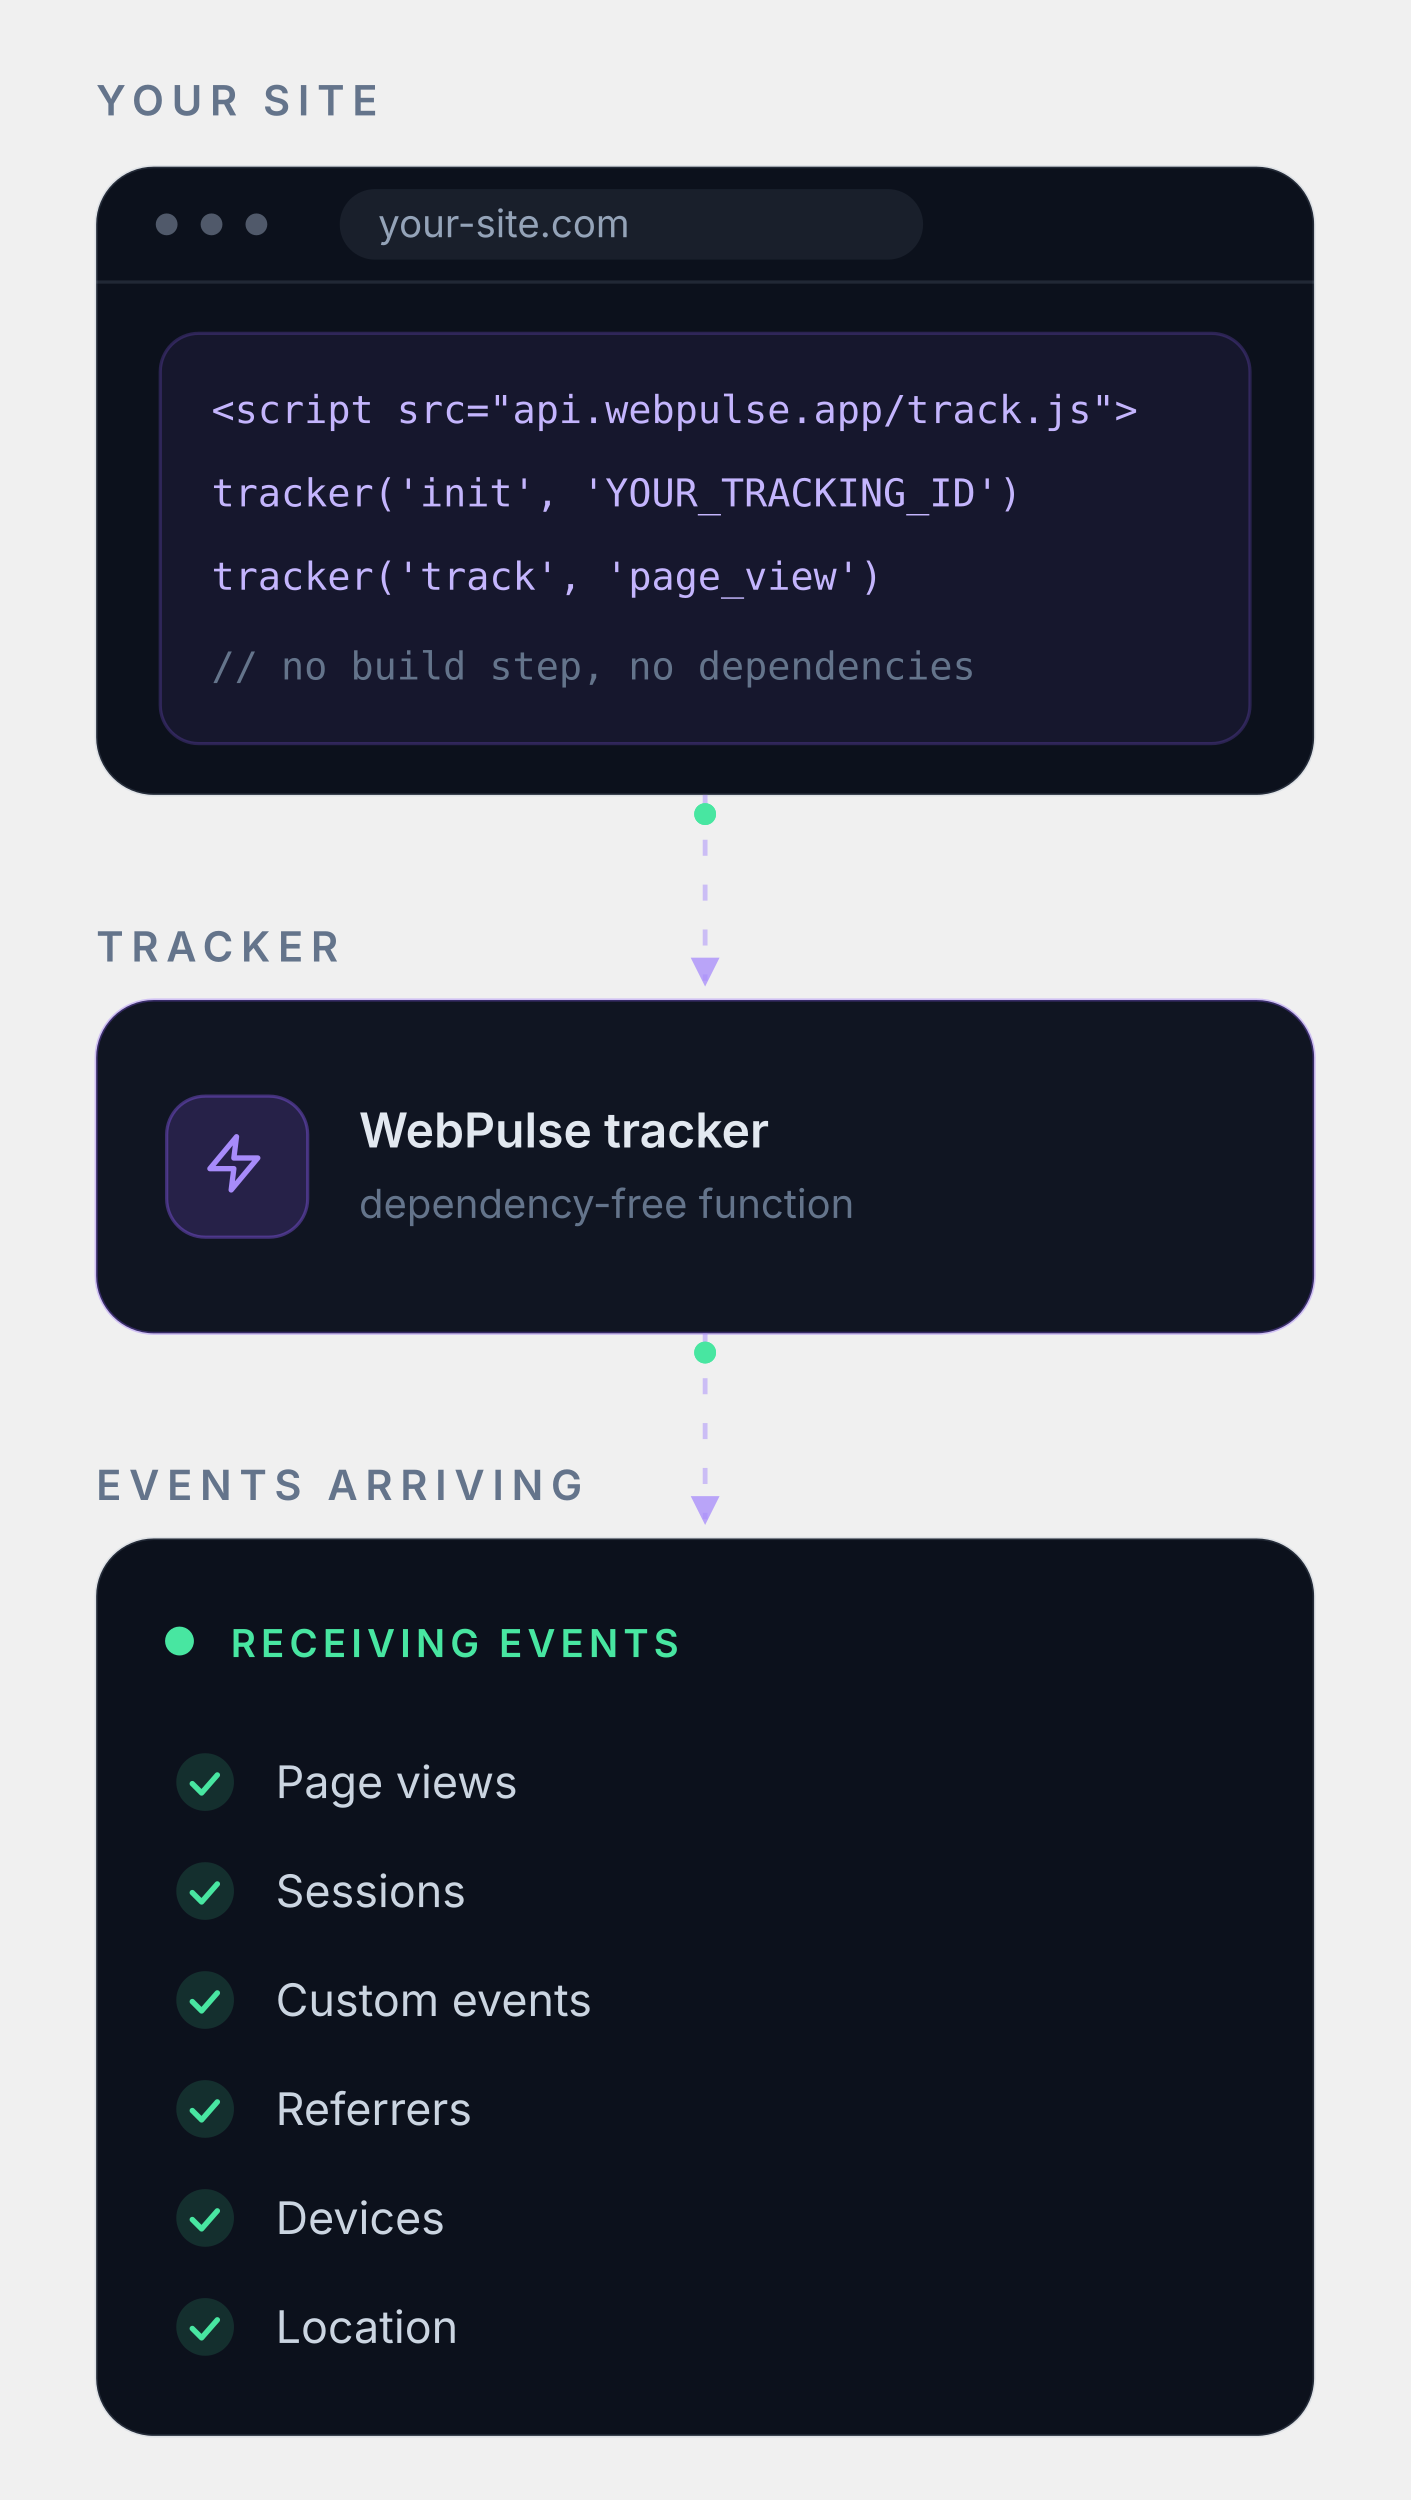
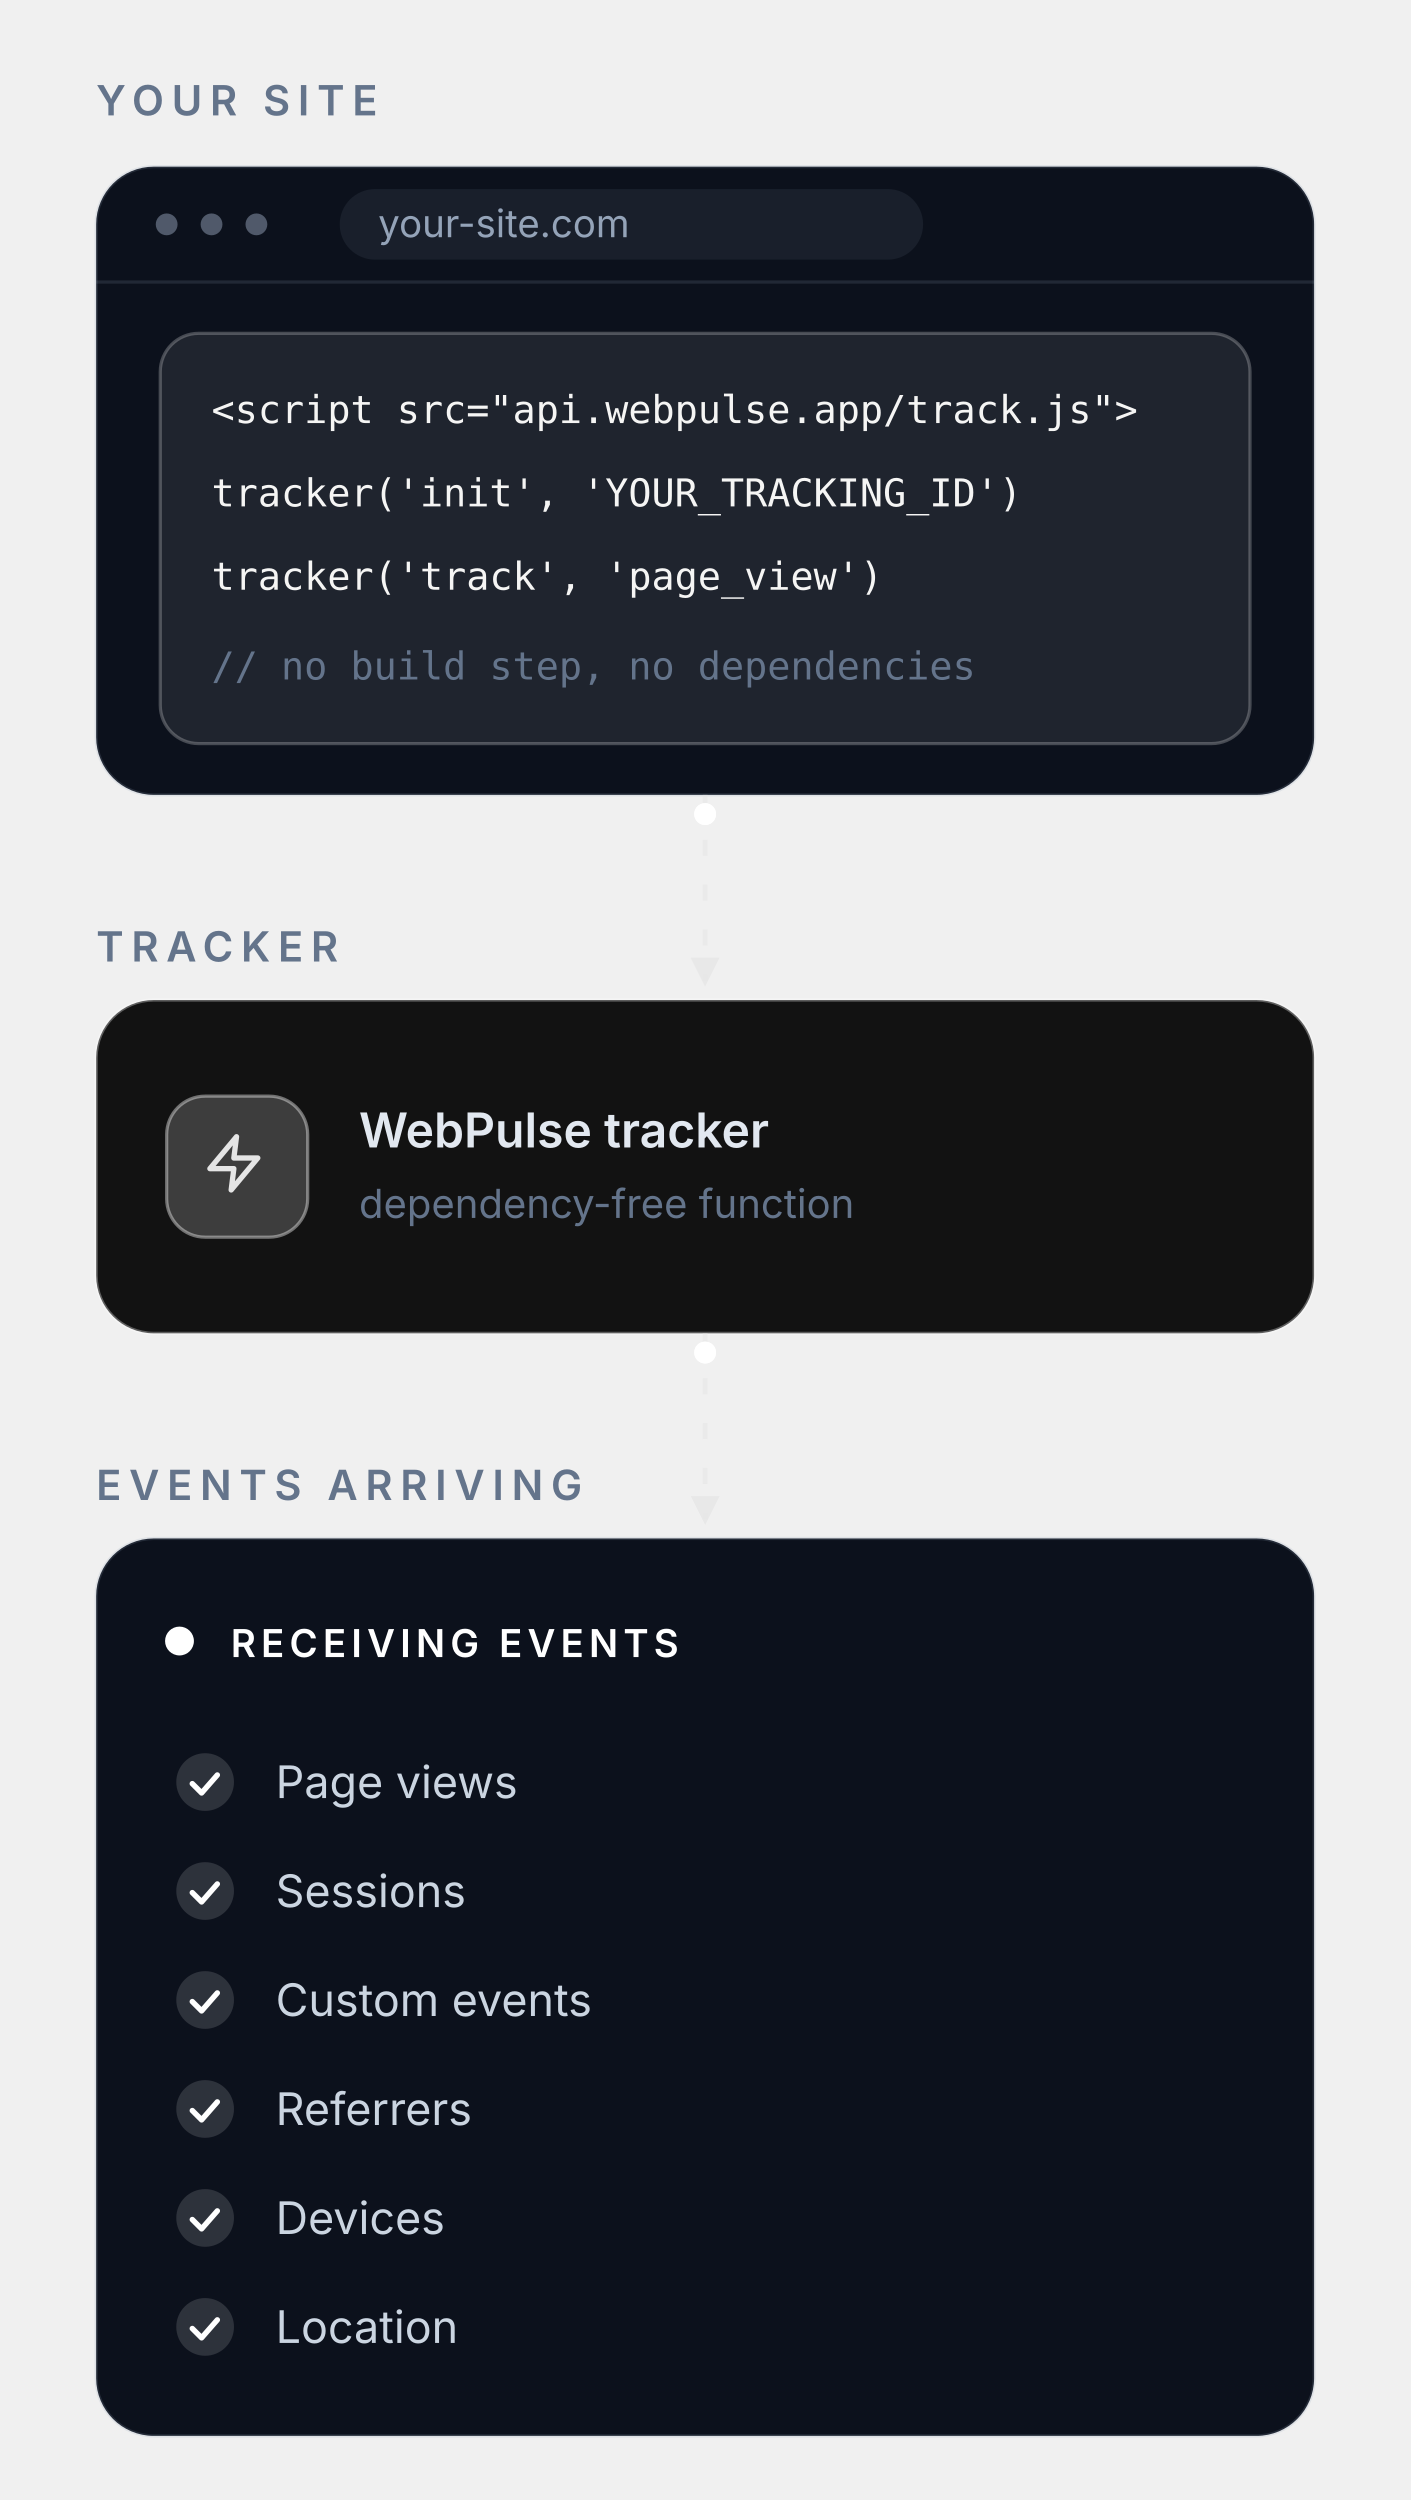
<svg xmlns="http://www.w3.org/2000/svg" viewBox="0 0 440 780" width="440" height="780" fill="none" role="img" aria-labelledby="tfmTitle">
  <defs>
    <marker id="tfmArrow" viewBox="0 0 10 10" refX="8" refY="5" markerWidth="6" markerHeight="6" orient="auto-start-reverse">
-       <path d="M0 0 10 5 0 10z" fill="#A78BFA" fill-opacity="0.75" />
+       <path d="M0 0 10 5 0 10z" fill="#E5E5E5" fill-opacity="0.75" />
    </marker>
  </defs>
  <style>
    text { font-family: Inter, 'Segoe UI', system-ui, -apple-system, sans-serif; }
    .tfm-mono { font-family: ui-monospace, SFMono-Regular, Menlo, Consolas, monospace; }

    .tfm-march { stroke-dasharray: 5 9; animation: tfmMarch 1.4s linear infinite; }
    @keyframes tfmMarch { to { stroke-dashoffset: -28; } }

    .tfm-travel { animation: tfmTravel 2.2s cubic-bezier(0.45, 0.05, 0.55, 0.95) infinite; }
    @keyframes tfmTravel {
      0%   { transform: translate(0, 0); opacity: 0; }
      15%  { opacity: 1; }
      85%  { opacity: 1; }
      100% { transform: translate(0, 34px); opacity: 0; }
    }
    .tfm-d1 { animation-delay: -0.1s; }
    .tfm-d2 { animation-delay: -1.1s; }
    .tfm-d3 { animation-delay: -0.6s; }
    .tfm-d4 { animation-delay: -1.7s; }

    .tfm-row { animation: tfmRow 0.7s cubic-bezier(0.16, 0.84, 0.44, 1) both; }
    @keyframes tfmRow { from { opacity: 0; transform: translateX(10px); } }
    .tfm-r1 { animation-delay: 0.15s; }
    .tfm-r2 { animation-delay: 0.28s; }
    .tfm-r3 { animation-delay: 0.41s; }
    .tfm-r4 { animation-delay: 0.54s; }
    .tfm-r5 { animation-delay: 0.67s; }
    .tfm-r6 { animation-delay: 0.8s; }

    .tfm-pulse { transform-box: fill-box; transform-origin: center; animation: tfmPulse 2.6s ease-out infinite; }
    @keyframes tfmPulse {
      0%   { transform: scale(0.8); opacity: 0.5; }
      70%  { transform: scale(1.45); opacity: 0; }
      100% { transform: scale(1.45); opacity: 0; }
    }

    @media (prefers-reduced-motion: reduce) {
      .tfm-march, .tfm-row, .tfm-pulse { animation: none !important; }
      .tfm-travel { animation: none !important; opacity: 0 !important; }
    }
  </style>
  <text x="30" y="36" font-size="13" font-weight="600" letter-spacing="2.4" fill="#64748B">YOUR SITE</text>
  <text x="30" y="300" font-size="13" font-weight="600" letter-spacing="2.4" fill="#64748B">TRACKER</text>
  <text x="30" y="468" font-size="13" font-weight="600" letter-spacing="2.4" fill="#64748B">EVENTS ARRIVING</text>
  <g>
    <rect x="30" y="52" width="380" height="196" rx="18" fill="#0C111C" stroke="#94A3B8" stroke-opacity="0.18" />
    <path d="M30 88h380" stroke="#94A3B8" stroke-opacity="0.16" />
    <circle cx="52" cy="70" r="3.4" fill="#94A3B8" fill-opacity="0.5" />
    <circle cx="66" cy="70" r="3.4" fill="#94A3B8" fill-opacity="0.5" />
    <circle cx="80" cy="70" r="3.4" fill="#94A3B8" fill-opacity="0.5" />
    <rect x="106" y="59" width="182" height="22" rx="11" fill="#94A3B8" fill-opacity="0.1" />
    <text x="118" y="74" font-size="12" fill="#94A3B8">your-site.com</text>
-     <rect x="50" y="104" width="340" height="128" rx="12" fill="#8B5CF6" fill-opacity="0.08" stroke="#8B5CF6" stroke-opacity="0.24" />
-     <text x="66" y="132" font-size="12" class="tfm-mono" fill="#C4B5FD">&lt;script src="api.webpulse.app/track.js"&gt;</text>
-     <text x="66" y="158" font-size="12" class="tfm-mono" fill="#C4B5FD">tracker('init', 'YOUR_TRACKING_ID')</text>
-     <text x="66" y="184" font-size="12" class="tfm-mono" fill="#C4B5FD">tracker('track', 'page_view')</text>
+     <rect x="50" y="104" width="340" height="128" rx="12" fill="#FFFFFF" fill-opacity="0.08" stroke="#FFFFFF" stroke-opacity="0.24" />
+     <text x="66" y="132" font-size="12" class="tfm-mono" fill="#F5F5F4">&lt;script src="api.webpulse.app/track.js"&gt;</text>
+     <text x="66" y="158" font-size="12" class="tfm-mono" fill="#F5F5F4">tracker('init', 'YOUR_TRACKING_ID')</text>
+     <text x="66" y="184" font-size="12" class="tfm-mono" fill="#F5F5F4">tracker('track', 'page_view')</text>
    <text x="66" y="212" font-size="12" class="tfm-mono" fill="#64748B">// no build step, no dependencies</text>
  </g>
-   <g stroke="#A78BFA" stroke-opacity="0.5" stroke-width="1.5" marker-end="url(#tfmArrow)">
+   <g stroke="#E5E5E5" stroke-opacity="0.5" stroke-width="1.5" marker-end="url(#tfmArrow)">
    <line x1="220" y1="248" x2="220" y2="306" class="tfm-march" />
  </g>
-   <g fill="#48E6A1">
+   <g fill="#FFFFFF">
    <circle class="tfm-travel tfm-d1" cx="220" cy="254" r="3.4" />
    <circle class="tfm-travel tfm-d2" cx="220" cy="254" r="3.4" />
  </g>
  <g>
-     <circle cx="74" cy="364" r="26" fill="none" stroke="#8B5CF6" stroke-opacity="0.45" class="tfm-pulse" />
-     <rect x="30" y="312" width="380" height="104" rx="18" fill="#101522" stroke="#8B5CF6" stroke-opacity="0.32" />
-     <rect x="52" y="342" width="44" height="44" rx="12" fill="#8B5CF6" fill-opacity="0.18" stroke="#8B5CF6" stroke-opacity="0.4" />
-     <g transform="translate(63,353) scale(0.83)" stroke="#A78BFA" stroke-width="2" stroke-linecap="round" stroke-linejoin="round" fill="none">
+     <circle cx="74" cy="364" r="26" fill="none" stroke="#FFFFFF" stroke-opacity="0.45" class="tfm-pulse" />
+     <rect x="30" y="312" width="380" height="104" rx="18" fill="#121212" stroke="#FFFFFF" stroke-opacity="0.32" />
+     <rect x="52" y="342" width="44" height="44" rx="12" fill="#FFFFFF" fill-opacity="0.18" stroke="#FFFFFF" stroke-opacity="0.4" />
+     <g transform="translate(63,353) scale(0.83)" stroke="#E5E5E5" stroke-width="2" stroke-linecap="round" stroke-linejoin="round" fill="none">
      <path d="M13 2 3 14h9l-1 8 10-12h-9l1-8Z" />
    </g>
    <text x="112" y="358" font-size="15" font-weight="600" fill="#E2E8F0">WebPulse tracker</text>
    <text x="112" y="380" font-size="12.5" fill="#64748B">dependency-free function</text>
  </g>
-   <g stroke="#A78BFA" stroke-opacity="0.5" stroke-width="1.5" marker-end="url(#tfmArrow)">
+   <g stroke="#E5E5E5" stroke-opacity="0.5" stroke-width="1.5" marker-end="url(#tfmArrow)">
    <line x1="220" y1="416" x2="220" y2="474" class="tfm-march" />
  </g>
-   <g fill="#48E6A1">
+   <g fill="#FFFFFF">
    <circle class="tfm-travel tfm-d3" cx="220" cy="422" r="3.4" />
    <circle class="tfm-travel tfm-d4" cx="220" cy="422" r="3.4" />
  </g>
  <g>
    <rect x="30" y="480" width="380" height="280" rx="18" fill="#0C111C" stroke="#94A3B8" stroke-opacity="0.18" />
-     <circle cx="56" cy="512" r="4.5" fill="#48E6A1" />
-     <text x="72" y="517" font-size="12" font-weight="600" letter-spacing="1.6" fill="#48E6A1">RECEIVING EVENTS</text>
+     <circle cx="56" cy="512" r="4.5" fill="#FFFFFF" />
+     <text x="72" y="517" font-size="12" font-weight="600" letter-spacing="1.6" fill="#FFFFFF">RECEIVING EVENTS</text>
    <g class="tfm-row tfm-r1">
-       <circle cx="64" cy="556" r="9" fill="#48E6A1" fill-opacity="0.14" />
-       <path d="M60 556.5l2.9 2.9 4.9-5.6" stroke="#48E6A1" stroke-width="1.7" stroke-linecap="round" stroke-linejoin="round" fill="none" />
+       <circle cx="64" cy="556" r="9" fill="#FFFFFF" fill-opacity="0.14" />
+       <path d="M60 556.5l2.9 2.9 4.9-5.6" stroke="#FFFFFF" stroke-width="1.7" stroke-linecap="round" stroke-linejoin="round" fill="none" />
      <text x="86" y="561" font-size="14" fill="#CBD5E1">Page views</text>
    </g>
    <g class="tfm-row tfm-r2">
-       <circle cx="64" cy="590" r="9" fill="#48E6A1" fill-opacity="0.14" />
-       <path d="M60 590.5l2.9 2.9 4.9-5.6" stroke="#48E6A1" stroke-width="1.7" stroke-linecap="round" stroke-linejoin="round" fill="none" />
+       <circle cx="64" cy="590" r="9" fill="#FFFFFF" fill-opacity="0.14" />
+       <path d="M60 590.5l2.9 2.9 4.9-5.6" stroke="#FFFFFF" stroke-width="1.7" stroke-linecap="round" stroke-linejoin="round" fill="none" />
      <text x="86" y="595" font-size="14" fill="#CBD5E1">Sessions</text>
    </g>
    <g class="tfm-row tfm-r3">
-       <circle cx="64" cy="624" r="9" fill="#48E6A1" fill-opacity="0.14" />
-       <path d="M60 624.5l2.9 2.9 4.9-5.6" stroke="#48E6A1" stroke-width="1.7" stroke-linecap="round" stroke-linejoin="round" fill="none" />
+       <circle cx="64" cy="624" r="9" fill="#FFFFFF" fill-opacity="0.14" />
+       <path d="M60 624.5l2.9 2.9 4.9-5.6" stroke="#FFFFFF" stroke-width="1.7" stroke-linecap="round" stroke-linejoin="round" fill="none" />
      <text x="86" y="629" font-size="14" fill="#CBD5E1">Custom events</text>
    </g>
    <g class="tfm-row tfm-r4">
-       <circle cx="64" cy="658" r="9" fill="#48E6A1" fill-opacity="0.14" />
-       <path d="M60 658.5l2.9 2.9 4.9-5.6" stroke="#48E6A1" stroke-width="1.7" stroke-linecap="round" stroke-linejoin="round" fill="none" />
+       <circle cx="64" cy="658" r="9" fill="#FFFFFF" fill-opacity="0.14" />
+       <path d="M60 658.5l2.9 2.9 4.9-5.6" stroke="#FFFFFF" stroke-width="1.7" stroke-linecap="round" stroke-linejoin="round" fill="none" />
      <text x="86" y="663" font-size="14" fill="#CBD5E1">Referrers</text>
    </g>
    <g class="tfm-row tfm-r5">
-       <circle cx="64" cy="692" r="9" fill="#48E6A1" fill-opacity="0.14" />
-       <path d="M60 692.5l2.9 2.9 4.9-5.6" stroke="#48E6A1" stroke-width="1.7" stroke-linecap="round" stroke-linejoin="round" fill="none" />
+       <circle cx="64" cy="692" r="9" fill="#FFFFFF" fill-opacity="0.14" />
+       <path d="M60 692.5l2.9 2.9 4.9-5.6" stroke="#FFFFFF" stroke-width="1.7" stroke-linecap="round" stroke-linejoin="round" fill="none" />
      <text x="86" y="697" font-size="14" fill="#CBD5E1">Devices</text>
    </g>
    <g class="tfm-row tfm-r6">
-       <circle cx="64" cy="726" r="9" fill="#48E6A1" fill-opacity="0.14" />
-       <path d="M60 726.5l2.9 2.9 4.9-5.6" stroke="#48E6A1" stroke-width="1.7" stroke-linecap="round" stroke-linejoin="round" fill="none" />
+       <circle cx="64" cy="726" r="9" fill="#FFFFFF" fill-opacity="0.14" />
+       <path d="M60 726.5l2.9 2.9 4.9-5.6" stroke="#FFFFFF" stroke-width="1.7" stroke-linecap="round" stroke-linejoin="round" fill="none" />
      <text x="86" y="731" font-size="14" fill="#CBD5E1">Location</text>
    </g>
  </g>
</svg>
